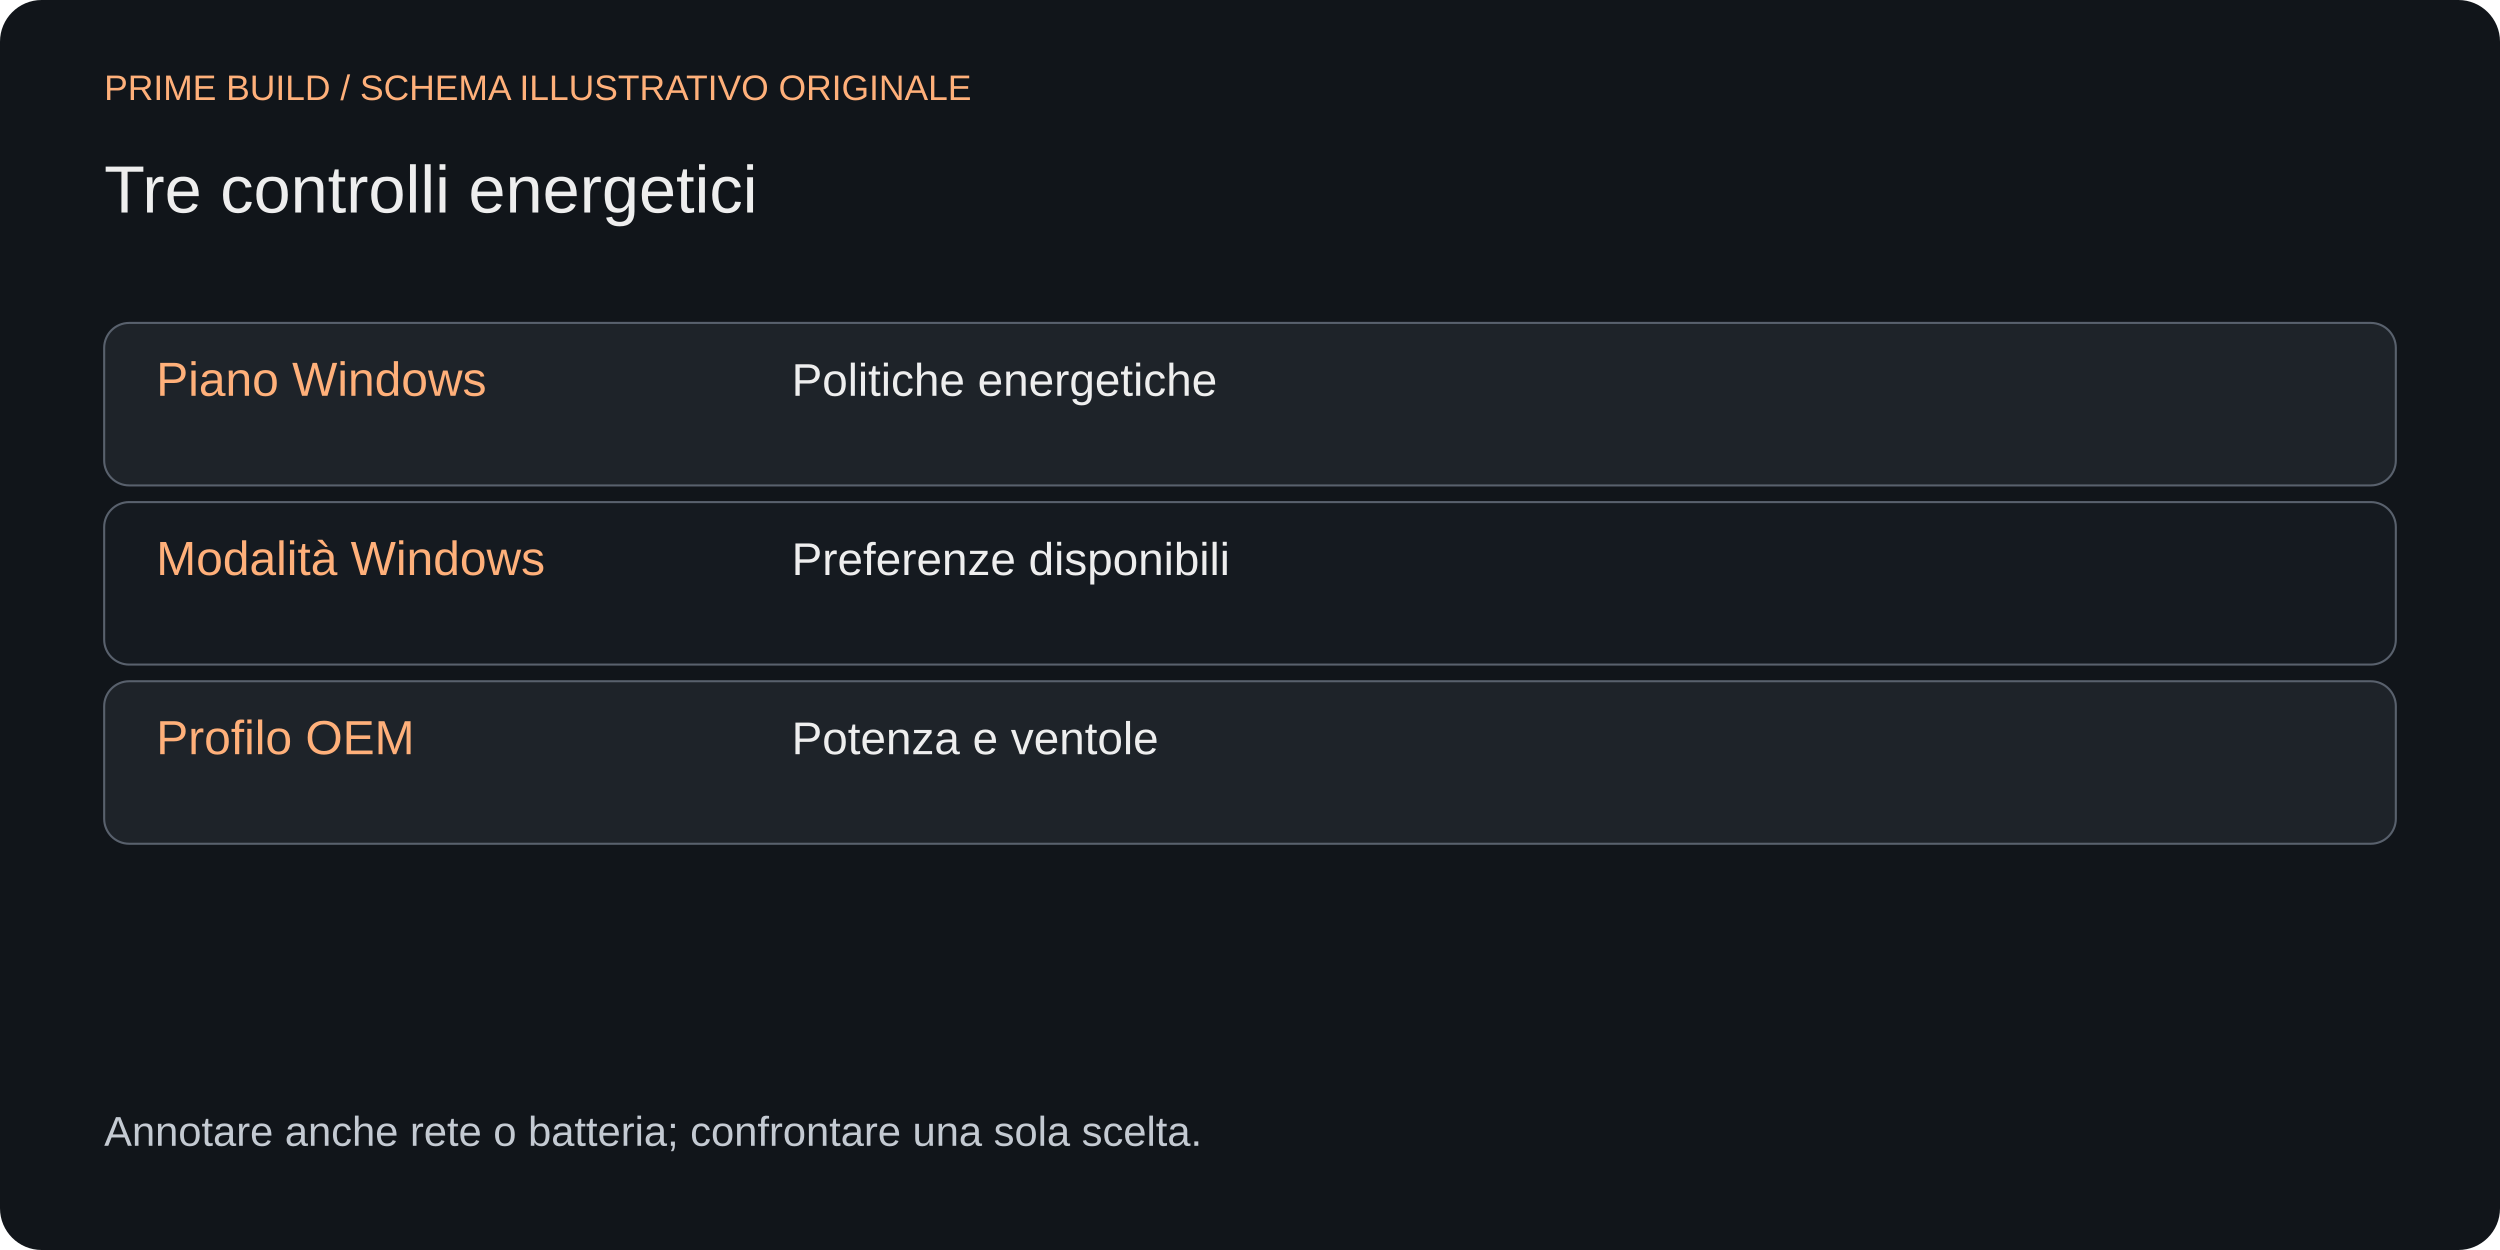
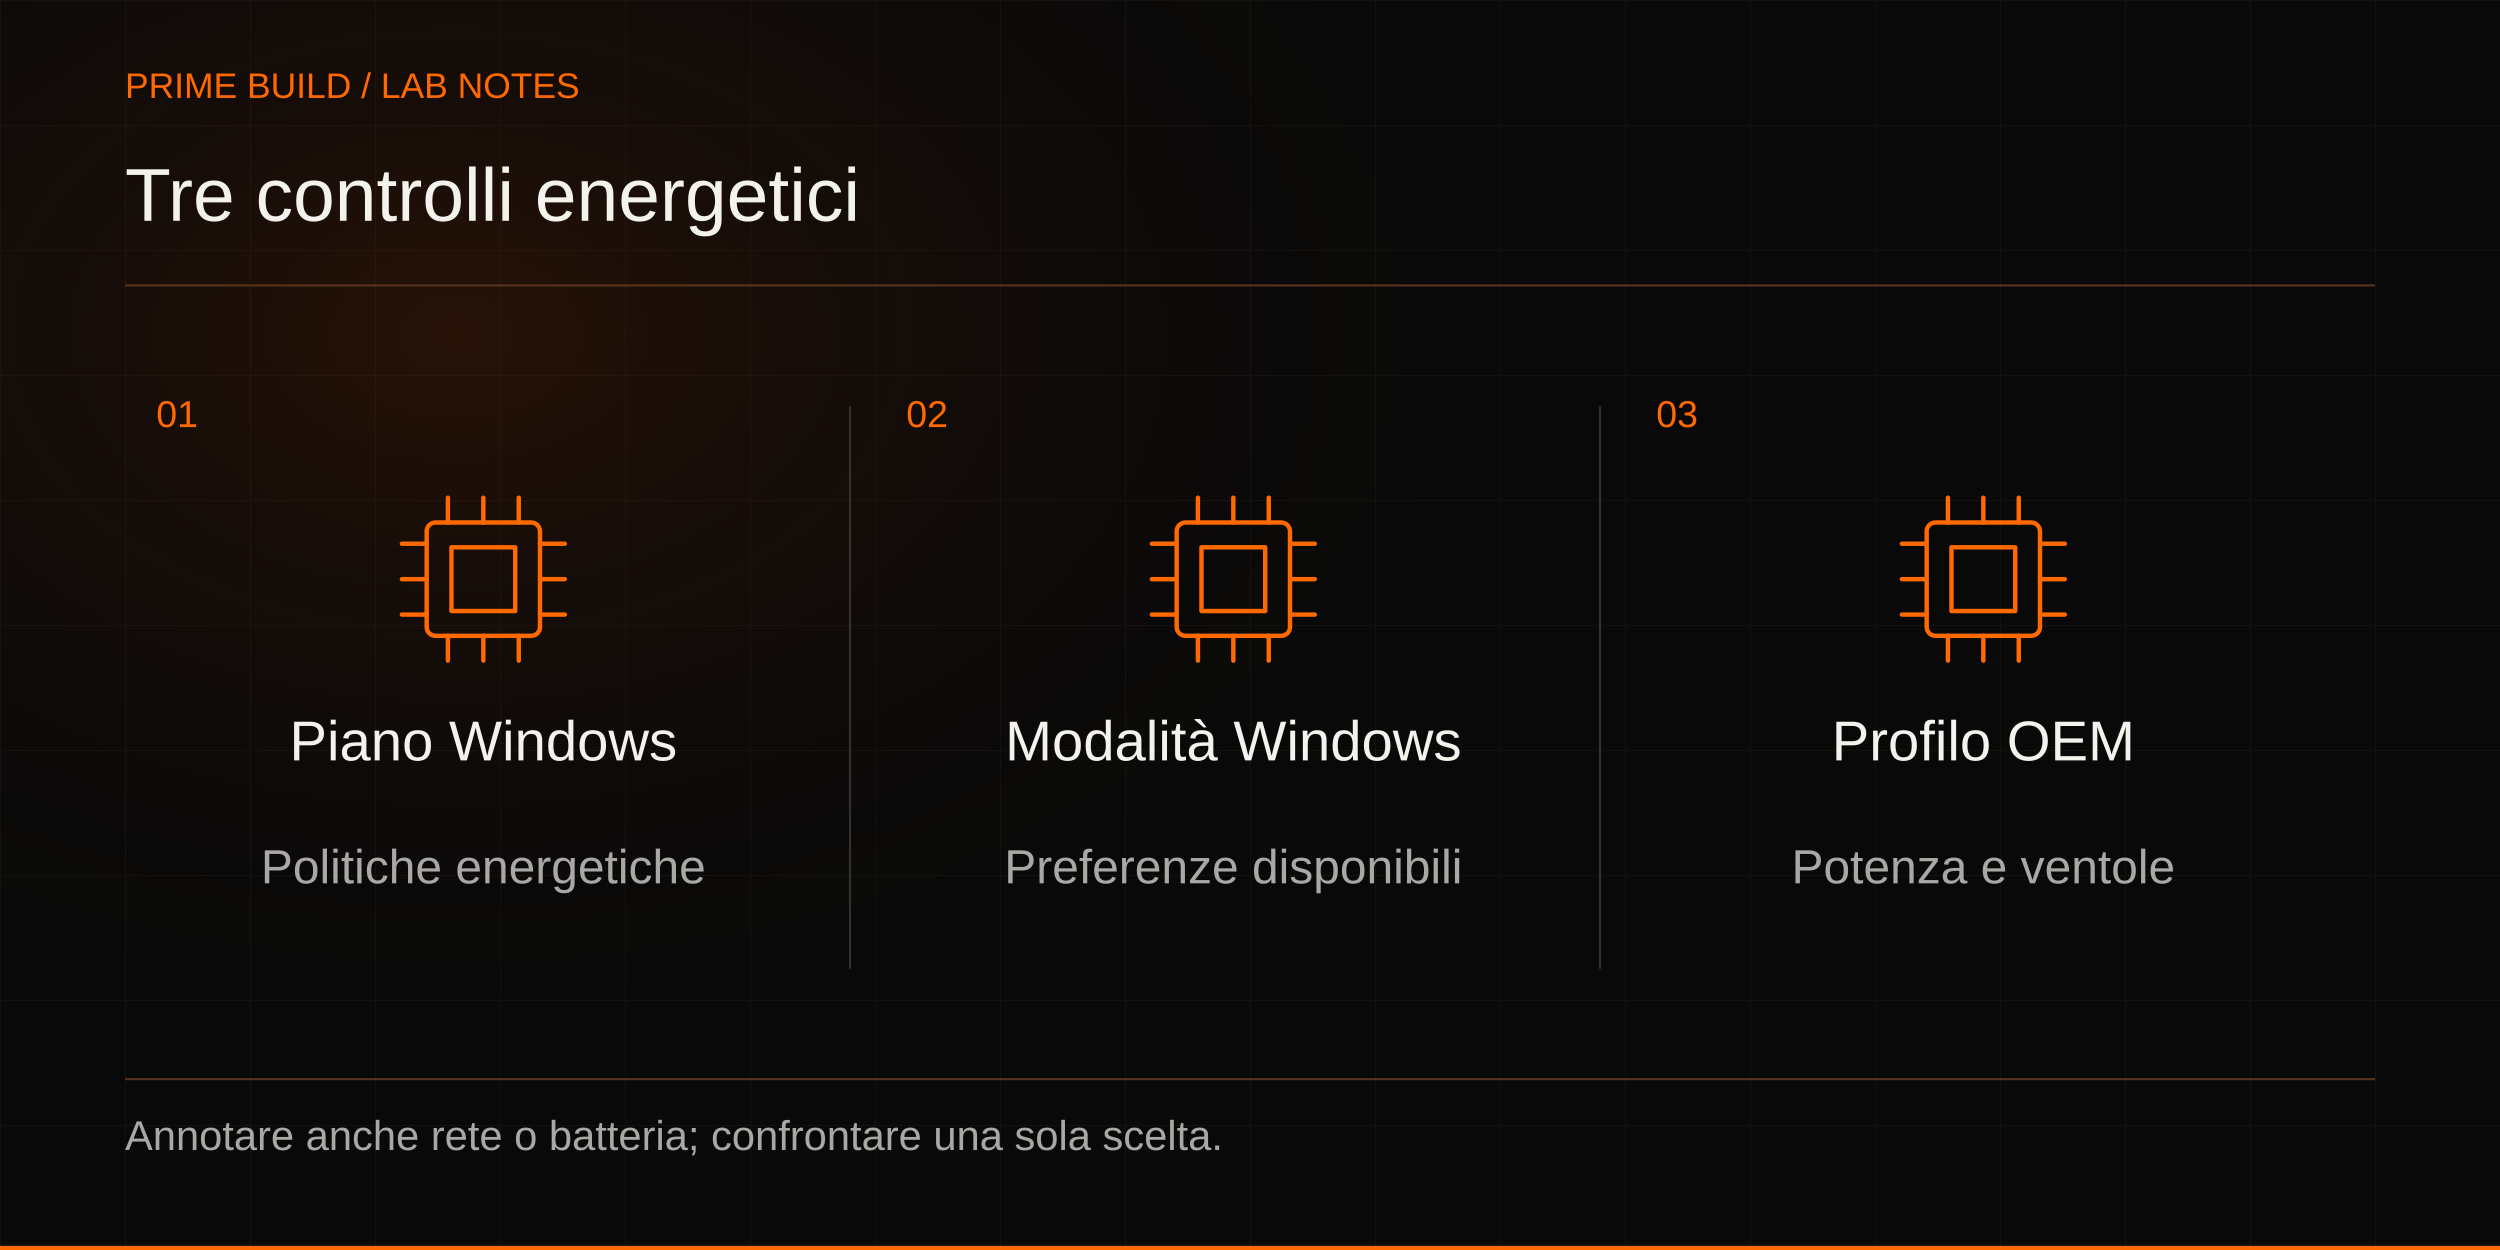
<svg xmlns="http://www.w3.org/2000/svg" width="1200" height="600" viewBox="0 0 1200 600">
  <defs>
-     <marker id="arrow" markerWidth="8" markerHeight="8" refX="7" refY="3" orient="auto">
-       <path d="M0 0L7 3L0 6" fill="#ff8b3d" />
-     </marker>
+     <pattern id="grid" width="60" height="60" patternUnits="userSpaceOnUse">
+       <path d="M60 0H0V60" fill="none" stroke="#b16b30" stroke-opacity=".085" />
+     </pattern>
+     <radialGradient id="glow">
+       <stop stop-color="#742a05" stop-opacity=".28" />
+       <stop offset="1" stop-color="#090909" stop-opacity="0" />
+     </radialGradient>
  </defs>
-   <rect width="1200" height="600" rx="20" fill="#11151a" />
+   <rect width="1200" height="600" fill="#090909" />
+   <rect width="1200" height="600" fill="url(#grid)" />
+   <ellipse cx="220" cy="160" rx="520" ry="350" fill="url(#glow)" />
  <g font-family="Arial, sans-serif">
-     <text x="50" y="48" font-size="17" fill="#ffb07a" text-anchor="start">PRIME BUILD / SCHEMA ILLUSTRATIVO ORIGINALE</text>
-     <text x="50" y="102" font-size="32" fill="#eee" text-anchor="start">Tre controlli energetici</text>
-     <rect x="50" y="155" width="1100" height="78" rx="12" fill="#1e2329" stroke="#59616d" />
-     <text x="75" y="190" font-size="23" fill="#ffb07a" text-anchor="start">Piano Windows</text>
-     <text x="380" y="190" font-size="22" fill="#eee" text-anchor="start">Politiche energetiche</text>
-     <rect x="50" y="241" width="1100" height="78" rx="12" fill="#151a20" stroke="#59616d" />
-     <text x="75" y="276" font-size="23" fill="#ffb07a" text-anchor="start">Modalità Windows</text>
-     <text x="380" y="276" font-size="22" fill="#eee" text-anchor="start">Preferenze disponibili</text>
-     <rect x="50" y="327" width="1100" height="78" rx="12" fill="#1e2329" stroke="#59616d" />
-     <text x="75" y="362" font-size="23" fill="#ffb07a" text-anchor="start">Profilo OEM</text>
-     <text x="380" y="362" font-size="22" fill="#eee" text-anchor="start">Potenza e ventole</text>
-     <text x="50" y="550" font-size="20" fill="#c4cad2" text-anchor="start">Annotare anche rete o batteria; confrontare una sola scelta.</text>
+     <text x="60" y="47" font-size="17" fill="#ff6900" text-anchor="start">PRIME BUILD / LAB NOTES</text>
+     <text x="60" y="106" font-size="36" fill="#f4f2ed" text-anchor="start">Tre controlli energetici</text>
+     <path d="M60 137L1140 137" fill="none" stroke="#58331d" stroke-width="1" />
+     <text x="75" y="205" font-size="18" fill="#ff6900" text-anchor="start">01</text>
+     <g transform="translate(232 278) scale(0.85)" fill="none" stroke="#ff6900" stroke-width="2.5" stroke-linejoin="round" stroke-linecap="round">
+       <rect x="-32" y="-32" width="64" height="64" rx="5" />
+       <rect x="-18" y="-18" width="36" height="36" />
+       <path d="M-46-20h14m-14 20h14m-14 20h14M32-20h14M32 0h14M32 20h14M-20-46v14M0-46v14M20-46v14M-20 32v14M0 32v14M20 32v14" />
+     </g>
+     <text x="232" y="365" font-size="27" fill="#f4f2ed" text-anchor="middle">Piano Windows</text>
+     <text x="232" y="424" font-size="23" fill="#a9a8a5" text-anchor="middle">Politiche energetiche</text>
+     <path d="M408 195L408 465" fill="none" stroke="#38312b" stroke-width="1" />
+     <text x="435" y="205" font-size="18" fill="#ff6900" text-anchor="start">02</text>
+     <g transform="translate(592 278) scale(0.85)" fill="none" stroke="#ff6900" stroke-width="2.5" stroke-linejoin="round" stroke-linecap="round">
+       <rect x="-32" y="-32" width="64" height="64" rx="5" />
+       <rect x="-18" y="-18" width="36" height="36" />
+       <path d="M-46-20h14m-14 20h14m-14 20h14M32-20h14M32 0h14M32 20h14M-20-46v14M0-46v14M20-46v14M-20 32v14M0 32v14M20 32v14" />
+     </g>
+     <text x="592" y="365" font-size="27" fill="#f4f2ed" text-anchor="middle">Modalità Windows</text>
+     <text x="592" y="424" font-size="23" fill="#a9a8a5" text-anchor="middle">Preferenze disponibili</text>
+     <path d="M768 195L768 465" fill="none" stroke="#38312b" stroke-width="1" />
+     <text x="795" y="205" font-size="18" fill="#ff6900" text-anchor="start">03</text>
+     <g transform="translate(952 278) scale(0.85)" fill="none" stroke="#ff6900" stroke-width="2.5" stroke-linejoin="round" stroke-linecap="round">
+       <rect x="-32" y="-32" width="64" height="64" rx="5" />
+       <rect x="-18" y="-18" width="36" height="36" />
+       <path d="M-46-20h14m-14 20h14m-14 20h14M32-20h14M32 0h14M32 20h14M-20-46v14M0-46v14M20-46v14M-20 32v14M0 32v14M20 32v14" />
+     </g>
+     <text x="952" y="365" font-size="27" fill="#f4f2ed" text-anchor="middle">Profilo OEM</text>
+     <text x="952" y="424" font-size="23" fill="#a9a8a5" text-anchor="middle">Potenza e ventole</text>
+     <path d="M60 518L1140 518" fill="none" stroke="#58331d" stroke-width="1" />
+     <text x="60" y="552" font-size="20" fill="#a9a8a5" text-anchor="start">Annotare anche rete o batteria; confrontare una sola scelta.</text>
  </g>
+   <path d="M0 599H1200" stroke="#ff6900" stroke-width="2" />
</svg>
